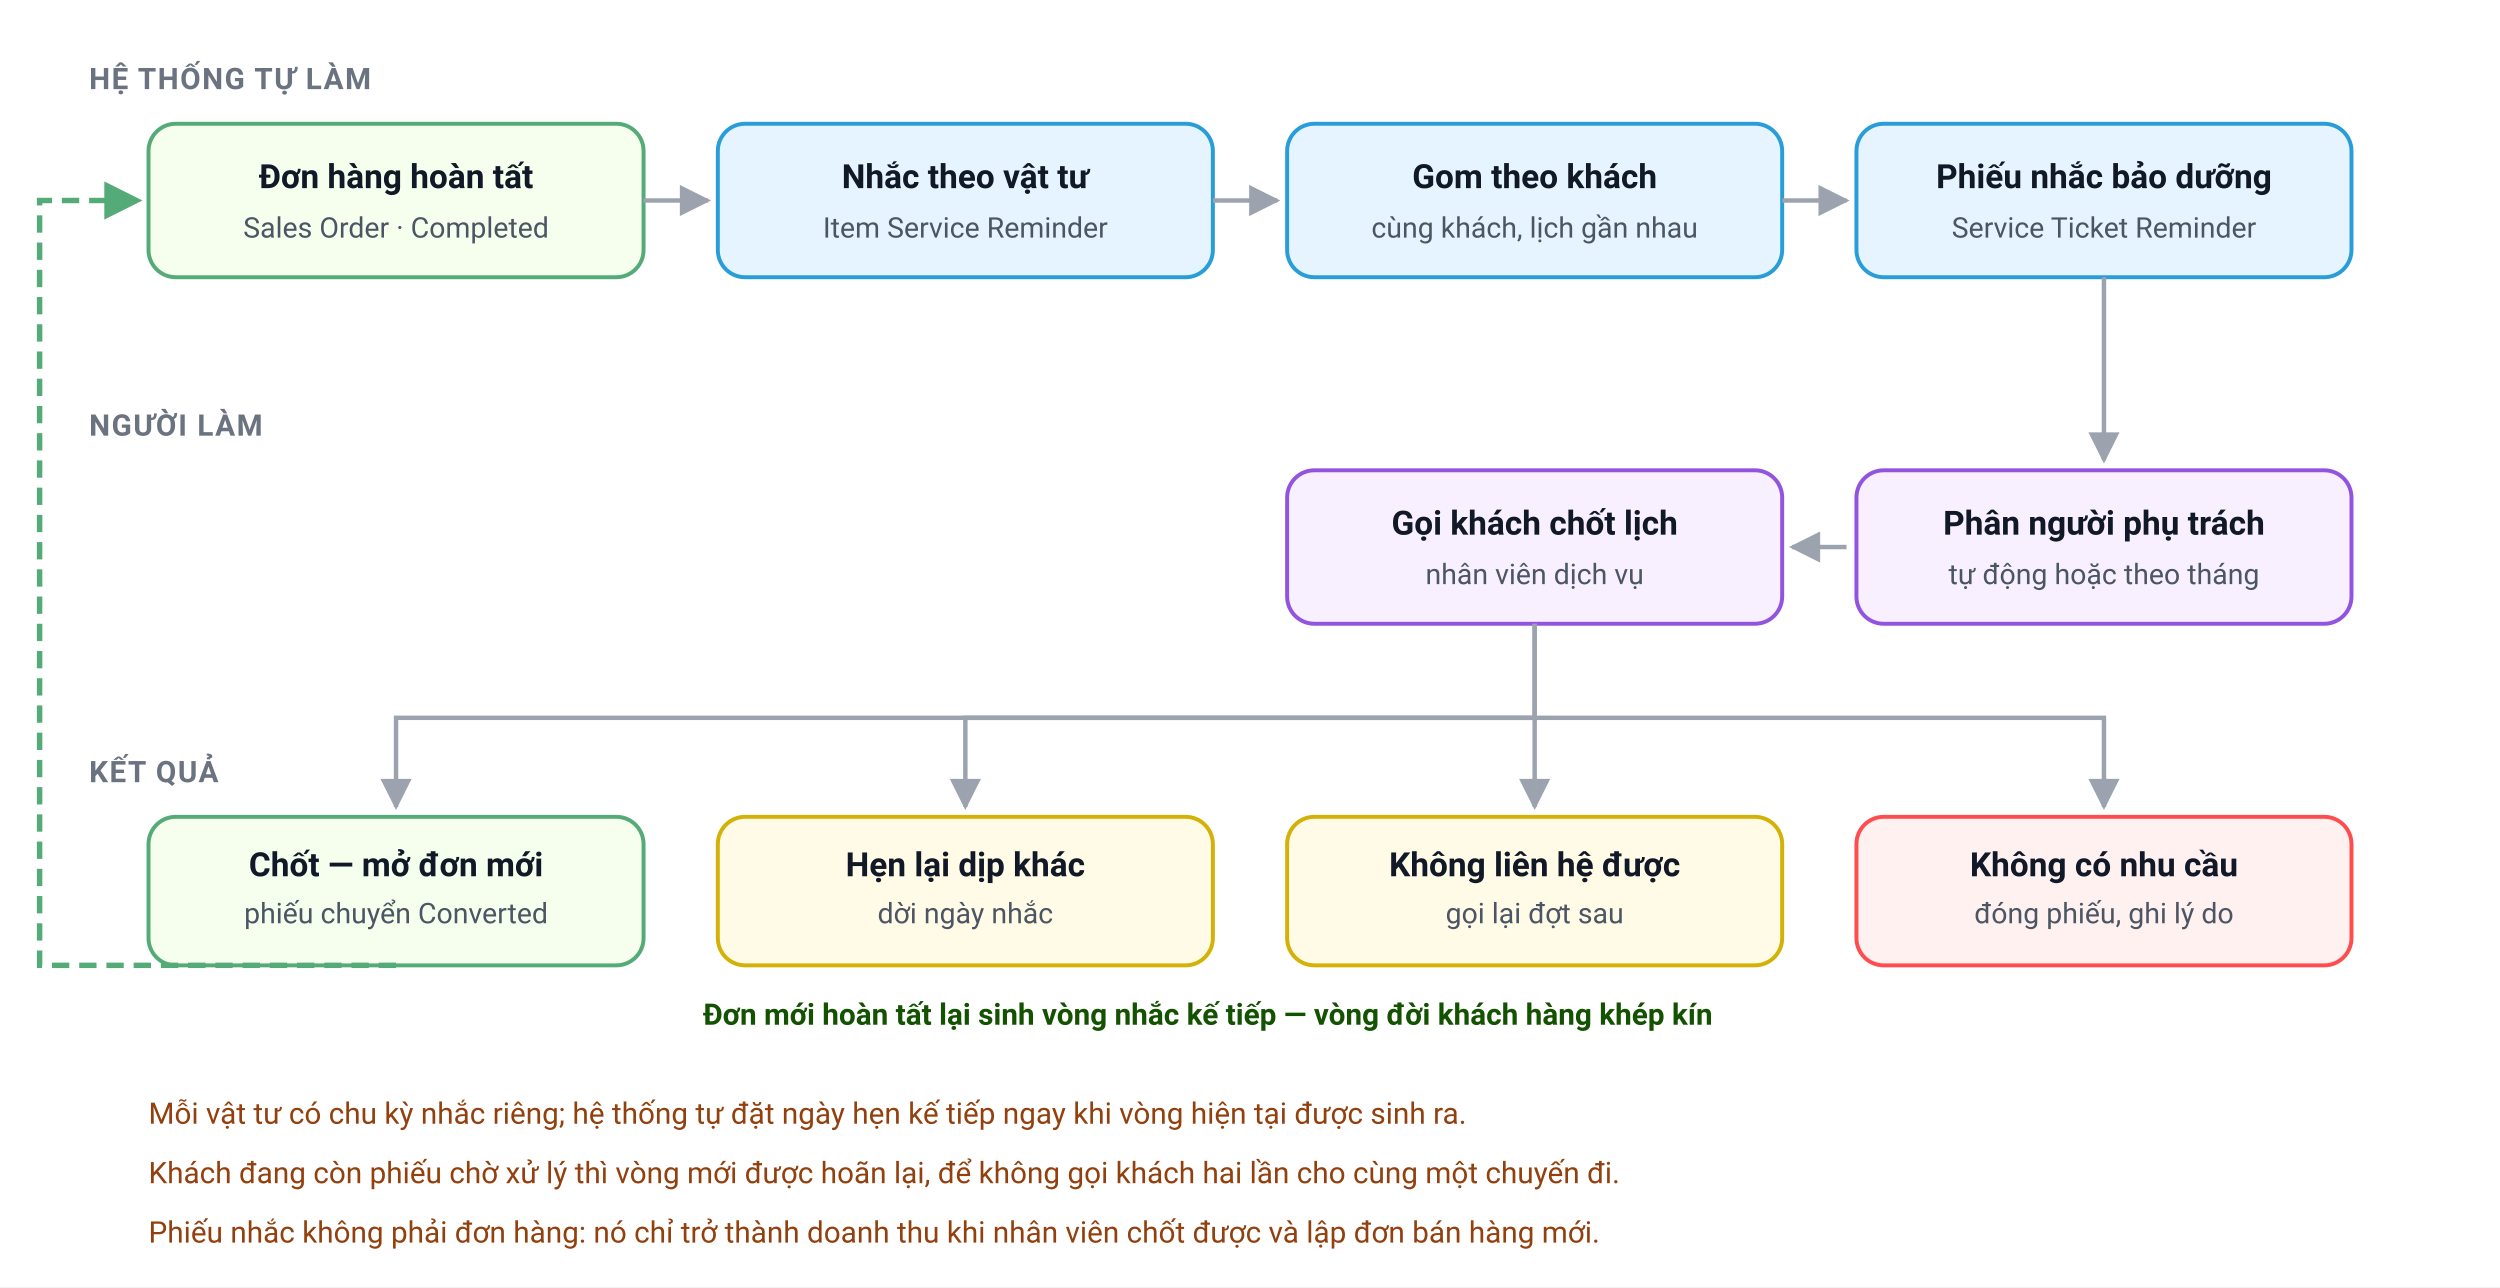
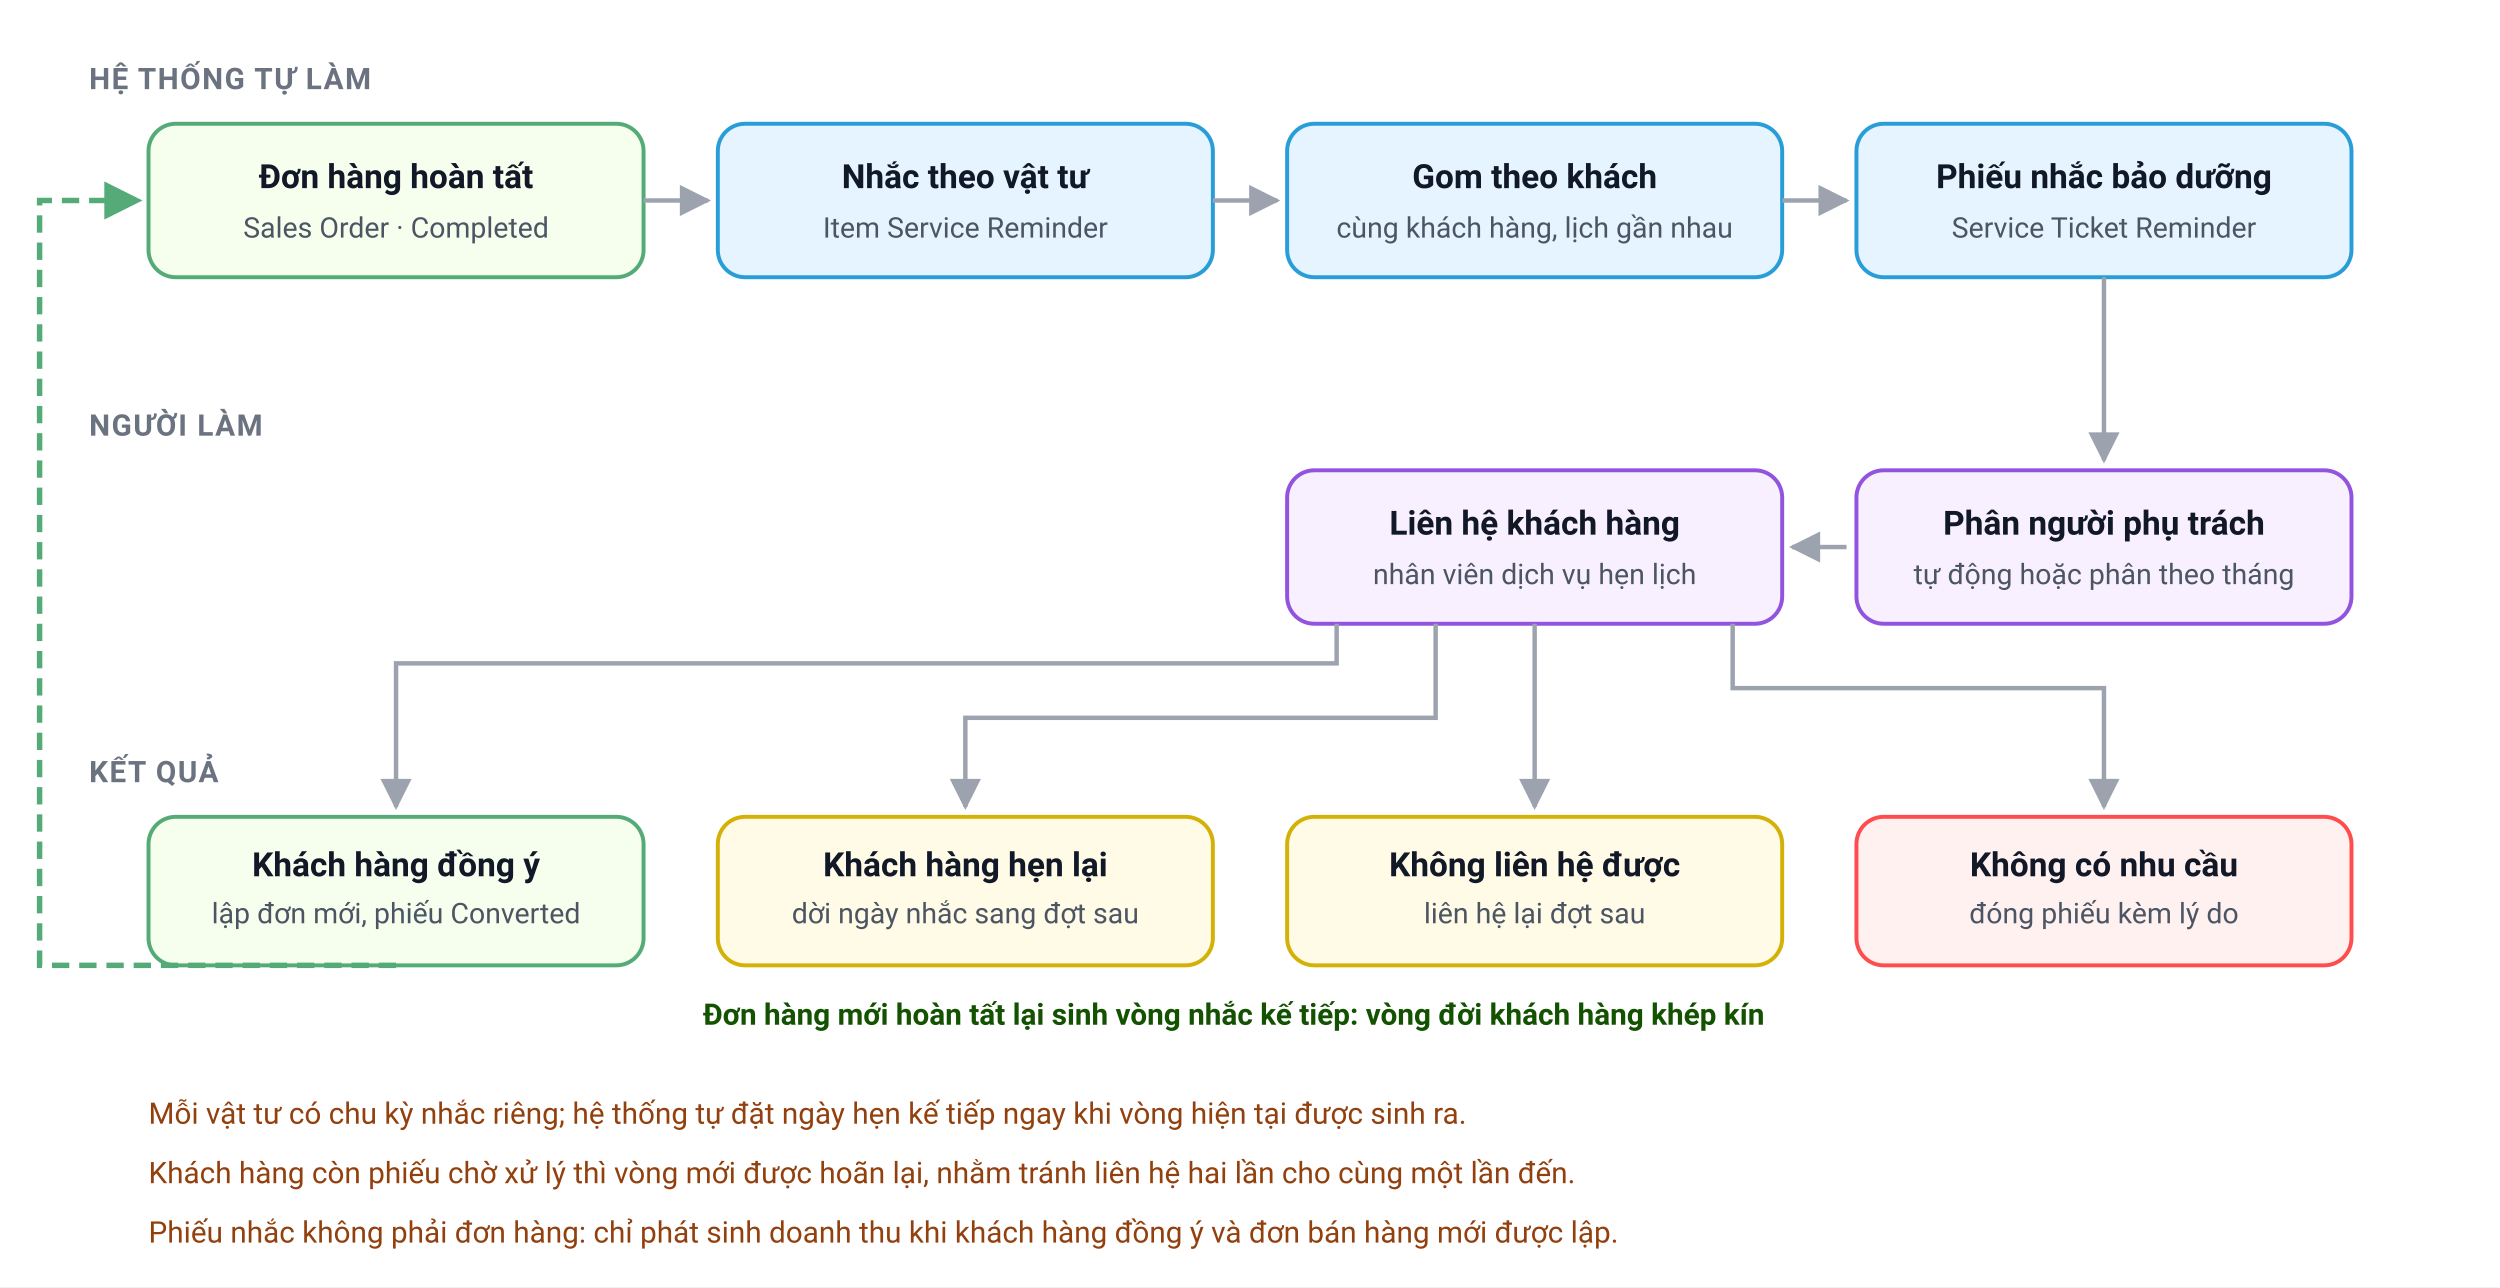
<svg xmlns="http://www.w3.org/2000/svg" viewBox="0 0 1010 520" width="1010" height="520" font-family="system-ui, -apple-system, 'Segoe UI', Roboto, Arial, sans-serif">
  <style>
    .box  { rx: 11; ry: 11; stroke-width: 1.6; }
    .fin  { fill: #f6ffed; stroke: #54ab78; }
    .auto { fill: #e6f4ff; stroke: #299dd8; }
    .human{ fill: #f9f0ff; stroke: #9254de; }
    .warn { fill: #fffbe6; stroke: #d4b106; }
    .bad  { fill: #fff1f0; stroke: #ff4d4f; }
    .tb   { font-size: 13.5px; font-weight: 600; fill: #111827; }
    .ts   { font-size: 11.5px; fill: #4b5563; }
    .arrow{ stroke: #9ca3af; stroke-width: 1.8; fill: none; }
    .loop { stroke: #54ab78; stroke-width: 2.2; fill: none; stroke-dasharray: 7 4; }
    .lbl  { font-size: 12px; fill: #135200; font-weight: 600; }
    .lane { font-size: 12px; font-weight: 700; fill: #6b7280; letter-spacing: .05em; }
    .note { font-size: 12px; fill: #92400e; }
  </style>
  <defs>
    <marker id="ah" viewBox="0 0 10 10" refX="9" refY="5" markerWidth="7" markerHeight="7" orient="auto">
      <path d="M0,0 L10,5 L0,10 z" fill="#9ca3af" />
    </marker>
    <marker id="ag" viewBox="0 0 10 10" refX="9" refY="5" markerWidth="7" markerHeight="7" orient="auto">
      <path d="M0,0 L10,5 L0,10 z" fill="#54ab78" />
    </marker>
  </defs>
  <rect x="0" y="0" width="1010" height="520" fill="#ffffff" />
  <text class="lane" x="36" y="36">HỆ THỐNG TỰ LÀM</text>
  <rect class="box fin" x="60" y="50" width="200" height="62" />
  <text class="tb" x="160" y="76" text-anchor="middle">Đơn hàng hoàn tất</text>
  <text class="ts" x="160" y="96" text-anchor="middle">Sales Order · Completed</text>
  <rect class="box auto" x="290" y="50" width="200" height="62" />
  <text class="tb" x="390" y="76" text-anchor="middle">Nhắc theo vật tư</text>
  <text class="ts" x="390" y="96" text-anchor="middle">Item Service Reminder</text>
  <rect class="box auto" x="520" y="50" width="200" height="62" />
  <text class="tb" x="620" y="76" text-anchor="middle">Gom theo khách</text>
-   <text class="ts" x="620" y="96" text-anchor="middle">cùng khách, lịch gần nhau</text>
+   <text class="ts" x="620" y="96" text-anchor="middle">cùng khách hàng, lịch gần nhau</text>
  <rect class="box auto" x="750" y="50" width="200" height="62" />
  <text class="tb" x="850" y="76" text-anchor="middle">Phiếu nhắc bảo dưỡng</text>
  <text class="ts" x="850" y="96" text-anchor="middle">Service Ticket Reminder</text>
  <line class="arrow" x1="260" y1="81" x2="286" y2="81" marker-end="url(#ah)" />
  <line class="arrow" x1="490" y1="81" x2="516" y2="81" marker-end="url(#ah)" />
  <line class="arrow" x1="720" y1="81" x2="746" y2="81" marker-end="url(#ah)" />
  <text class="lane" x="36" y="176">NGƯỜI LÀM</text>
  <rect class="box human" x="750" y="190" width="200" height="62" />
  <text class="tb" x="850" y="216" text-anchor="middle">Phân người phụ trách</text>
-   <text class="ts" x="850" y="236" text-anchor="middle">tự động hoặc theo tháng</text>
+   <text class="ts" x="850" y="236" text-anchor="middle">tự động hoặc phân theo tháng</text>
  <rect class="box human" x="520" y="190" width="200" height="62" />
-   <text class="tb" x="620" y="216" text-anchor="middle">Gọi khách chốt lịch</text>
-   <text class="ts" x="620" y="236" text-anchor="middle">nhân viên dịch vụ</text>
+   <text class="tb" x="620" y="216" text-anchor="middle">Liên hệ khách hàng</text>
+   <text class="ts" x="620" y="236" text-anchor="middle">nhân viên dịch vụ hẹn lịch</text>
  <line class="arrow" x1="850" y1="112" x2="850" y2="186" marker-end="url(#ah)" />
  <line class="arrow" x1="746" y1="221" x2="724" y2="221" marker-end="url(#ah)" />
  <text class="lane" x="36" y="316">KẾT QUẢ</text>
-   <polyline class="arrow" points="620,252 620,290 160,290 160,326" marker-end="url(#ah)" />
-   <polyline class="arrow" points="620,252 620,290 390,290 390,326" marker-end="url(#ah)" />
-   <polyline class="arrow" points="620,290 620,326" marker-end="url(#ah)" />
-   <polyline class="arrow" points="620,290 850,290 850,326" marker-end="url(#ah)" />
+   <polyline class="arrow" points="540,252 540,268 160,268 160,326" marker-end="url(#ah)" />
+   <polyline class="arrow" points="580,252 580,290 390,290 390,326" marker-end="url(#ah)" />
+   <polyline class="arrow" points="620,252 620,326" marker-end="url(#ah)" />
+   <polyline class="arrow" points="700,252 700,278 850,278 850,326" marker-end="url(#ah)" />
  <rect class="box fin" x="60" y="330" width="200" height="60" />
-   <text class="tb" x="160" y="354" text-anchor="middle">Chốt — mở đơn mới</text>
-   <text class="ts" x="160" y="373" text-anchor="middle">phiếu chuyển Converted</text>
+   <text class="tb" x="160" y="354" text-anchor="middle">Khách hàng đồng ý</text>
+   <text class="ts" x="160" y="373" text-anchor="middle">lập đơn mới, phiếu Converted</text>
  <rect class="box warn" x="290" y="330" width="200" height="60" />
-   <text class="tb" x="390" y="354" text-anchor="middle">Hẹn lại dịp khác</text>
-   <text class="ts" x="390" y="373" text-anchor="middle">dời ngày nhắc</text>
+   <text class="tb" x="390" y="354" text-anchor="middle">Khách hàng hẹn lại</text>
+   <text class="ts" x="390" y="373" text-anchor="middle">dời ngày nhắc sang đợt sau</text>
  <rect class="box warn" x="520" y="330" width="200" height="60" />
  <text class="tb" x="620" y="354" text-anchor="middle">Không liên hệ được</text>
-   <text class="ts" x="620" y="373" text-anchor="middle">gọi lại đợt sau</text>
+   <text class="ts" x="620" y="373" text-anchor="middle">liên hệ lại đợt sau</text>
  <rect class="box bad" x="750" y="330" width="200" height="60" />
  <text class="tb" x="850" y="354" text-anchor="middle">Không có nhu cầu</text>
-   <text class="ts" x="850" y="373" text-anchor="middle">đóng phiếu, ghi lý do</text>
+   <text class="ts" x="850" y="373" text-anchor="middle">đóng phiếu kèm lý do</text>
  <polyline class="loop" points="160,390 16,390 16,81 56,81" marker-end="url(#ag)" />
-   <text class="lbl" x="284" y="414">Đơn mới hoàn tất lại sinh vòng nhắc kế tiếp — vòng đời khách hàng khép kín</text>
+   <text class="lbl" x="284" y="414">Đơn hàng mới hoàn tất lại sinh vòng nhắc kế tiếp: vòng đời khách hàng khép kín</text>
  <text class="note" x="60" y="454">Mỗi vật tư có chu kỳ nhắc riêng; hệ thống tự đặt ngày hẹn kế tiếp ngay khi vòng hiện tại được sinh ra.</text>
-   <text class="note" x="60" y="478">Khách đang còn phiếu chờ xử lý thì vòng mới được hoãn lại, để không gọi khách hai lần cho cùng một chuyến đi.</text>
-   <text class="note" x="60" y="502">Phiếu nhắc không phải đơn hàng: nó chỉ trở thành doanh thu khi nhân viên chốt được và lập đơn bán hàng mới.</text>
+   <text class="note" x="60" y="478">Khách hàng còn phiếu chờ xử lý thì vòng mới được hoãn lại, nhằm tránh liên hệ hai lần cho cùng một lần đến.</text>
+   <text class="note" x="60" y="502">Phiếu nhắc không phải đơn hàng: chỉ phát sinh doanh thu khi khách hàng đồng ý và đơn bán hàng mới được lập.</text>
</svg>
